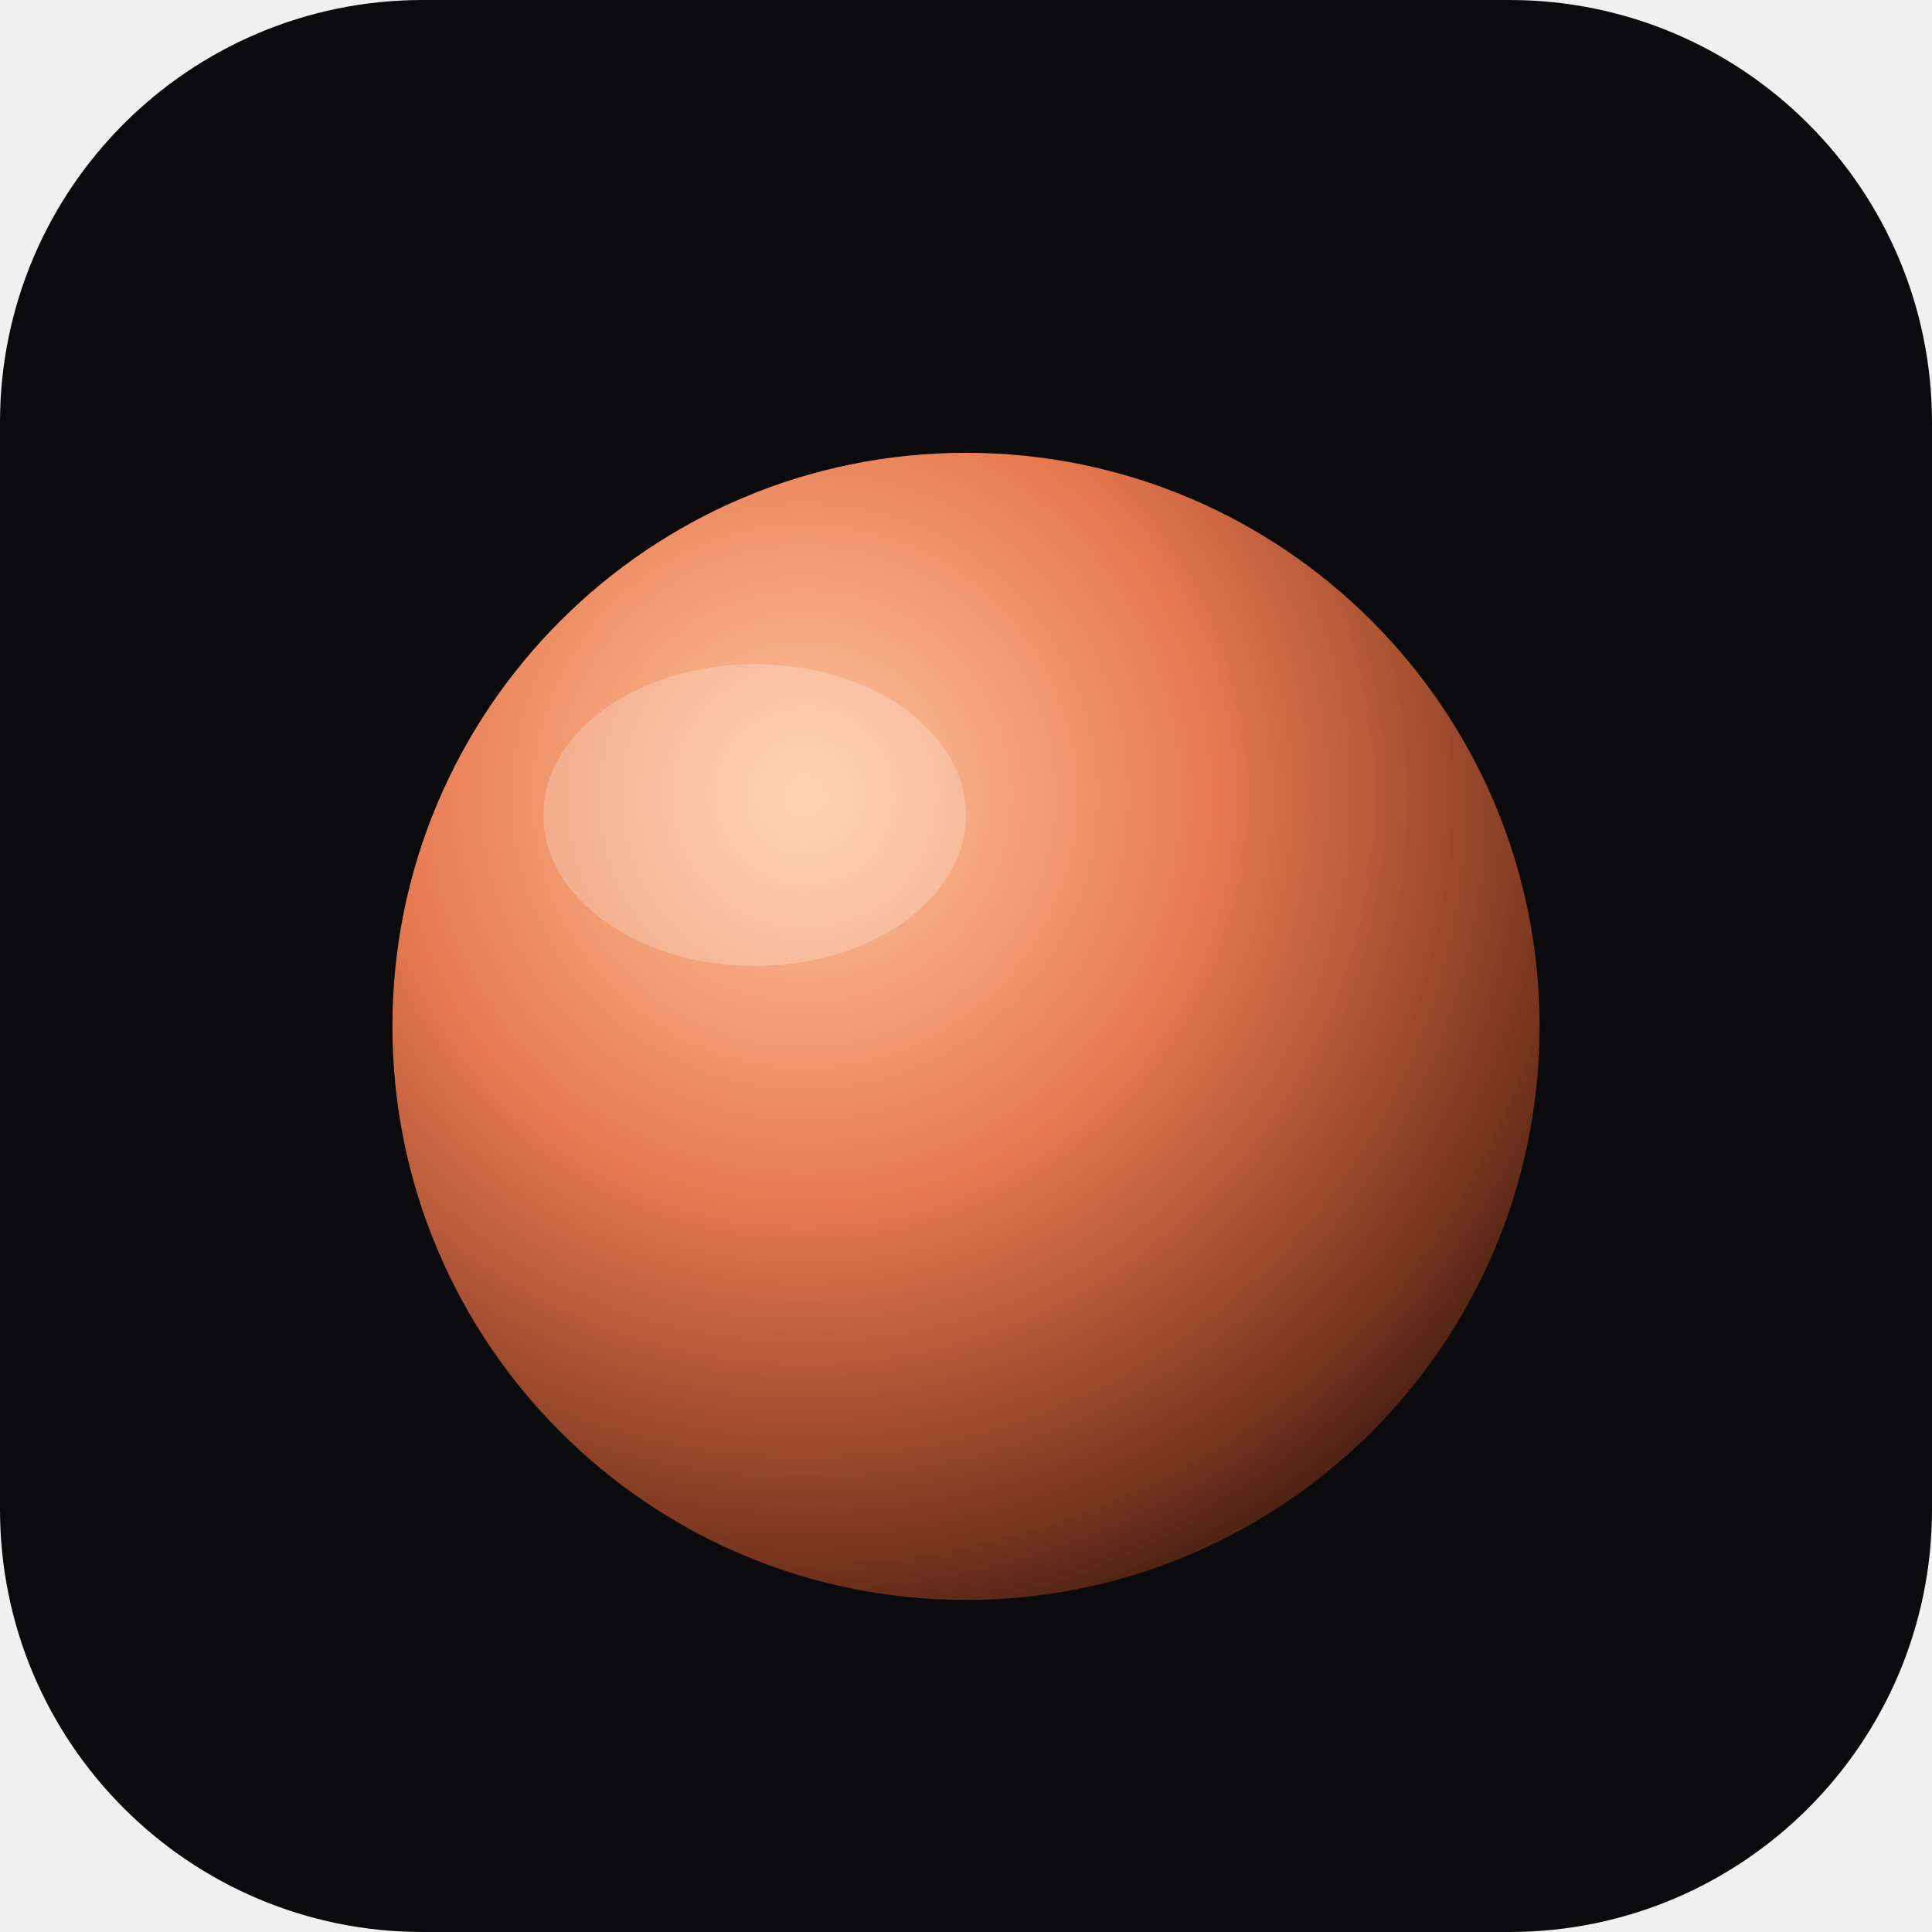
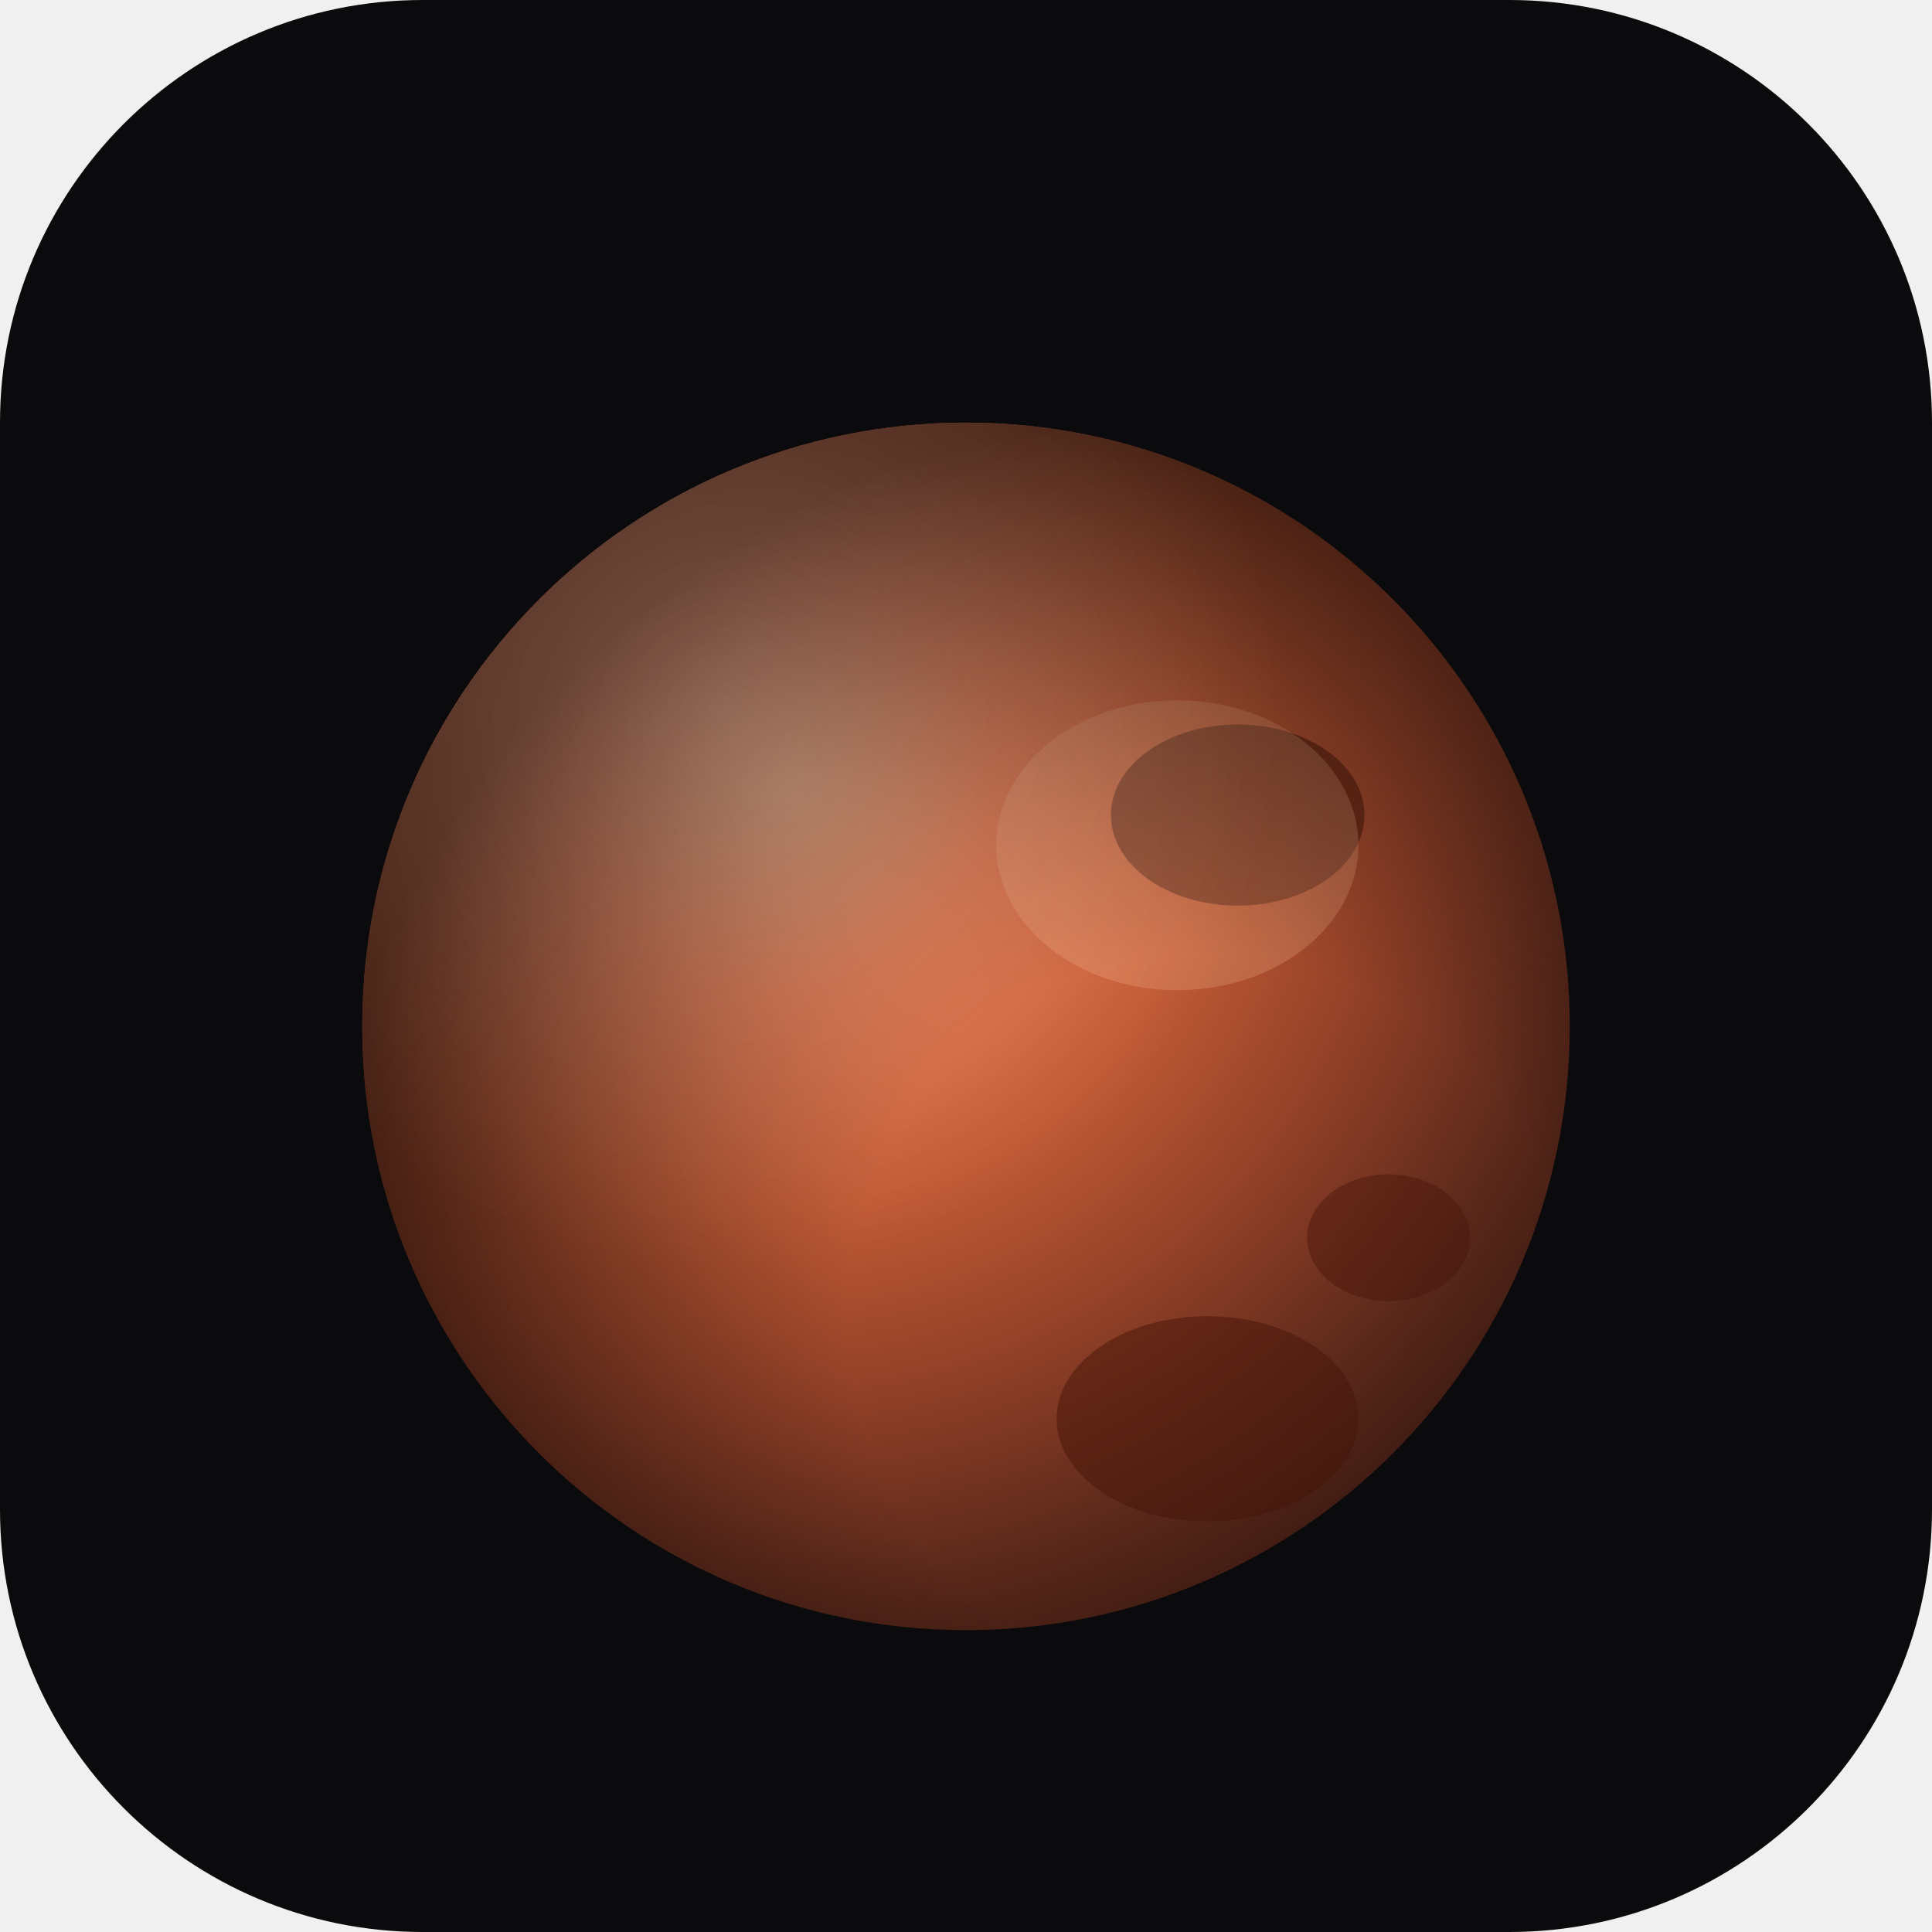
<svg xmlns="http://www.w3.org/2000/svg" viewBox="0 0 64 64">
  <defs>
-     <radialGradient id="marsg" cx="0.36" cy="0.30" r="0.85">
-       <stop offset="0" stop-color="#ffc9a3" />
-       <stop offset="0.42" stop-color="#E8794F" />
-       <stop offset="0.78" stop-color="#78341e" />
-       <stop offset="1" stop-color="#140a08" />
+     <radialGradient id="marsSphere" cx="0.35" cy="0.30" r="0.78">
+       <stop offset="0" stop-color="#f0a276" />
+       <stop offset="0.22" stop-color="#E8794F" />
+       <stop offset="0.45" stop-color="#c05a35" />
+       <stop offset="0.66" stop-color="#8f3f27" />
+       <stop offset="0.85" stop-color="#5c291b" />
+       <stop offset="1" stop-color="#3a1911" />
    </radialGradient>
+     <radialGradient id="marsHi" cx="0.30" cy="0.24" r="0.46">
+       <stop offset="0" stop-color="#ffffff" stop-opacity="0.16" />
+       <stop offset="1" stop-color="#ffffff" stop-opacity="0" />
+     </radialGradient>
+     <radialGradient id="marsShade" cx="0.70" cy="0.74" r="0.75">
+       <stop offset="0.4" stop-color="#000000" stop-opacity="0" />
+       <stop offset="1" stop-color="#000000" stop-opacity="0.62" />
+     </radialGradient>
+     <clipPath id="marsClip">
+       <circle cx="32" cy="34" r="20" />
+     </clipPath>
  </defs>
  <rect width="64" height="64" rx="14" fill="#0b0b0d" />
-   <circle cx="32" cy="34" r="19" fill="url(#marsg)" />
-   <ellipse cx="25" cy="27" rx="7" ry="5" fill="#ffffff" opacity="0.22" />
+   <circle cx="32" cy="34" r="20" fill="url(#marsSphere)" />
+   <g clip-path="url(#marsClip)">
+     <ellipse cx="41" cy="27" rx="4.2" ry="3" fill="#461408" opacity="0.55" />
+     <ellipse cx="40" cy="47" rx="5" ry="3.4" fill="#461408" opacity="0.5" />
+     <ellipse cx="46" cy="41" rx="2.7" ry="2.1" fill="#461408" opacity="0.45" />
+     <ellipse cx="39" cy="28" rx="6" ry="4.8" fill="#ffc49c" opacity="0.22" />
+   </g>
+   <circle cx="32" cy="34" r="20" fill="url(#marsShade)" />
+   <circle cx="32" cy="34" r="20" fill="url(#marsHi)" />
</svg>
